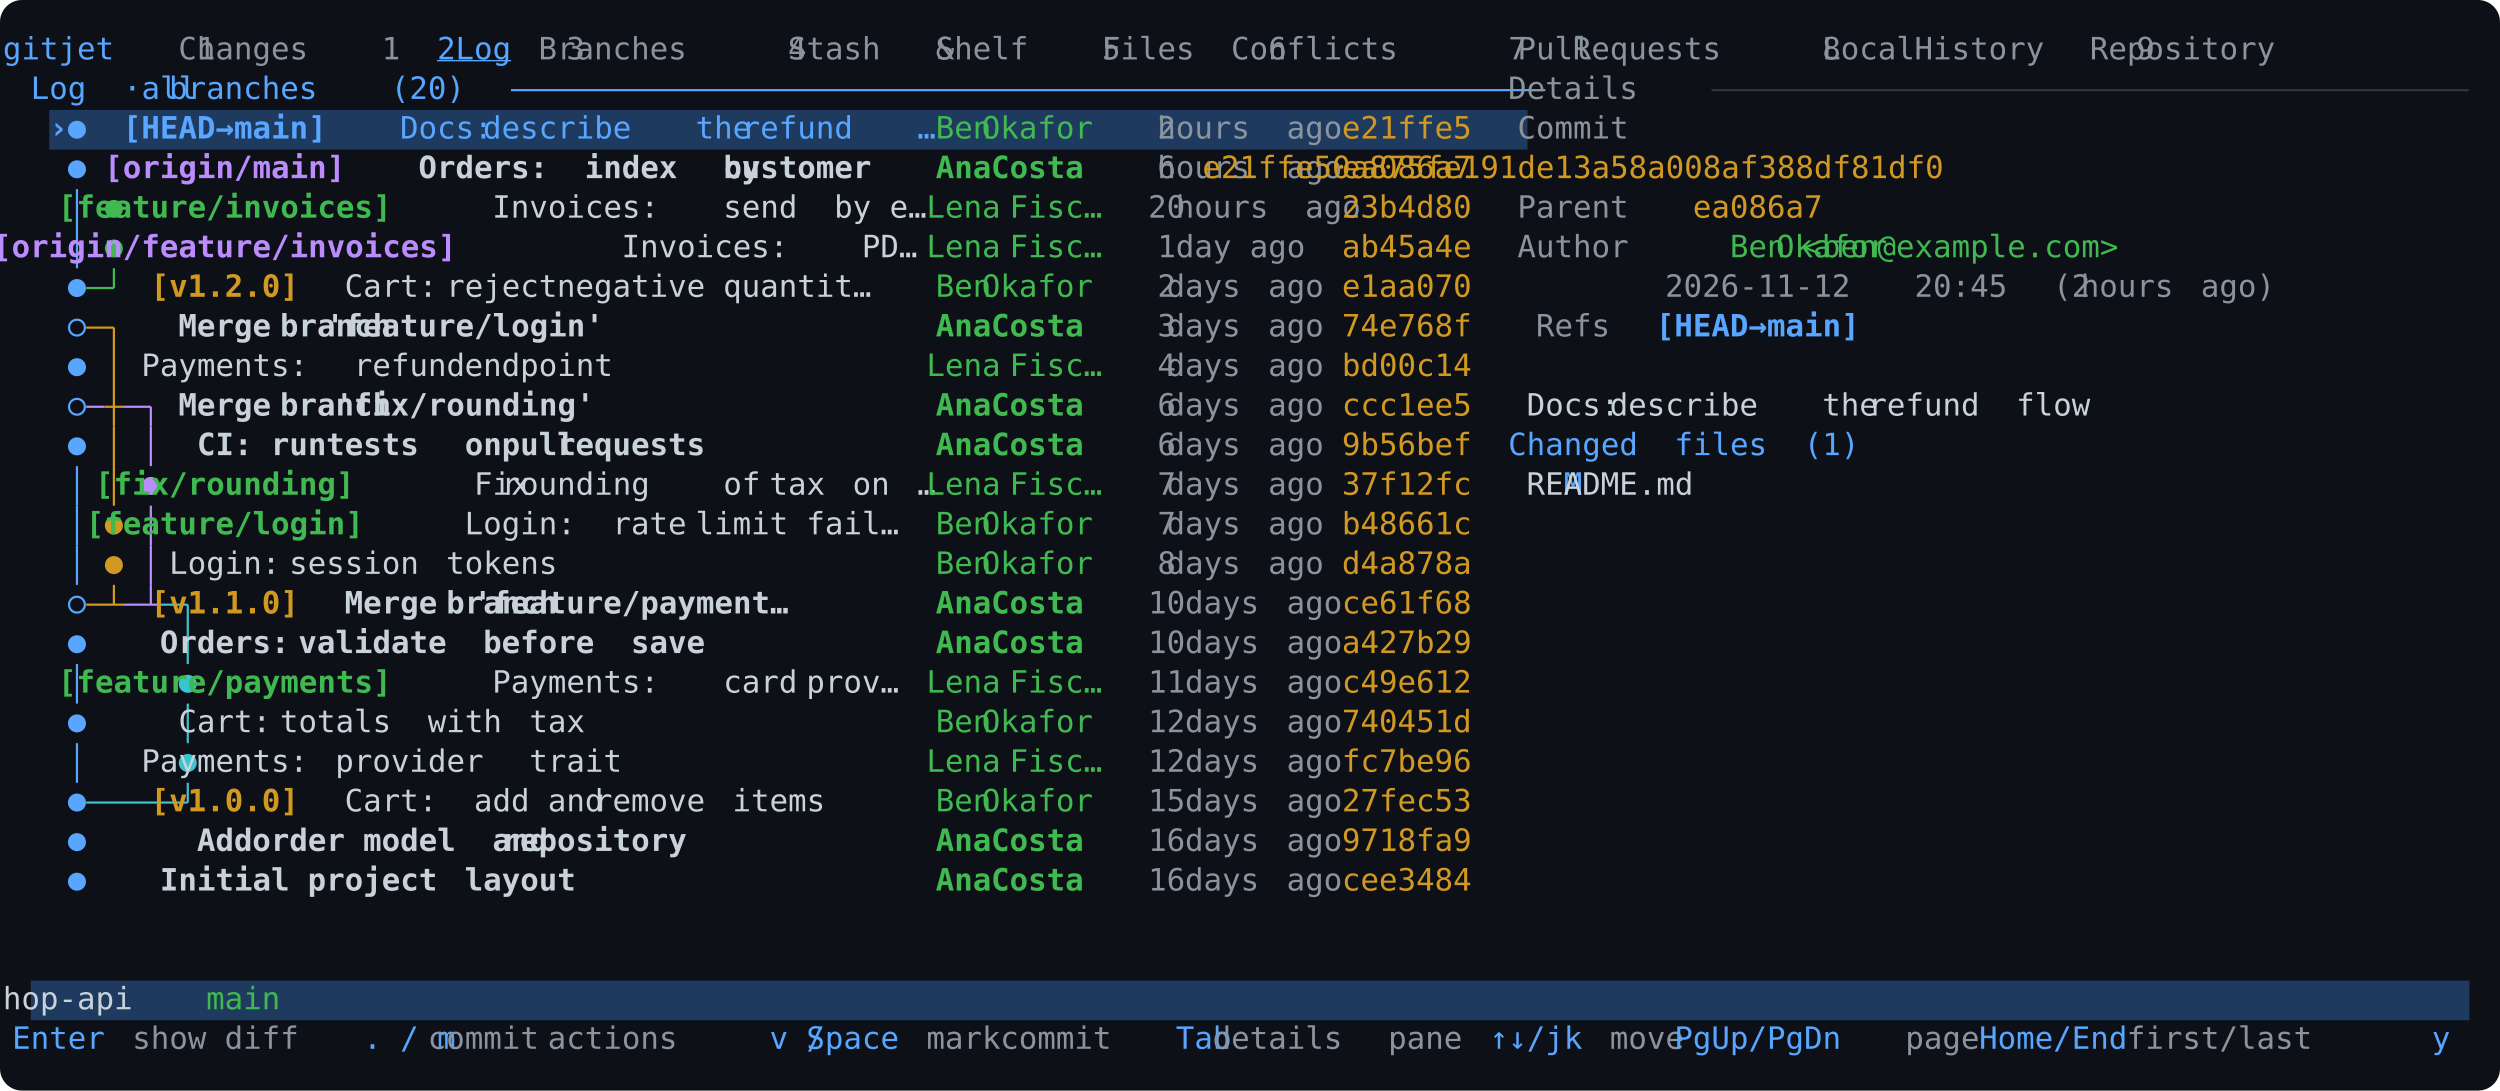
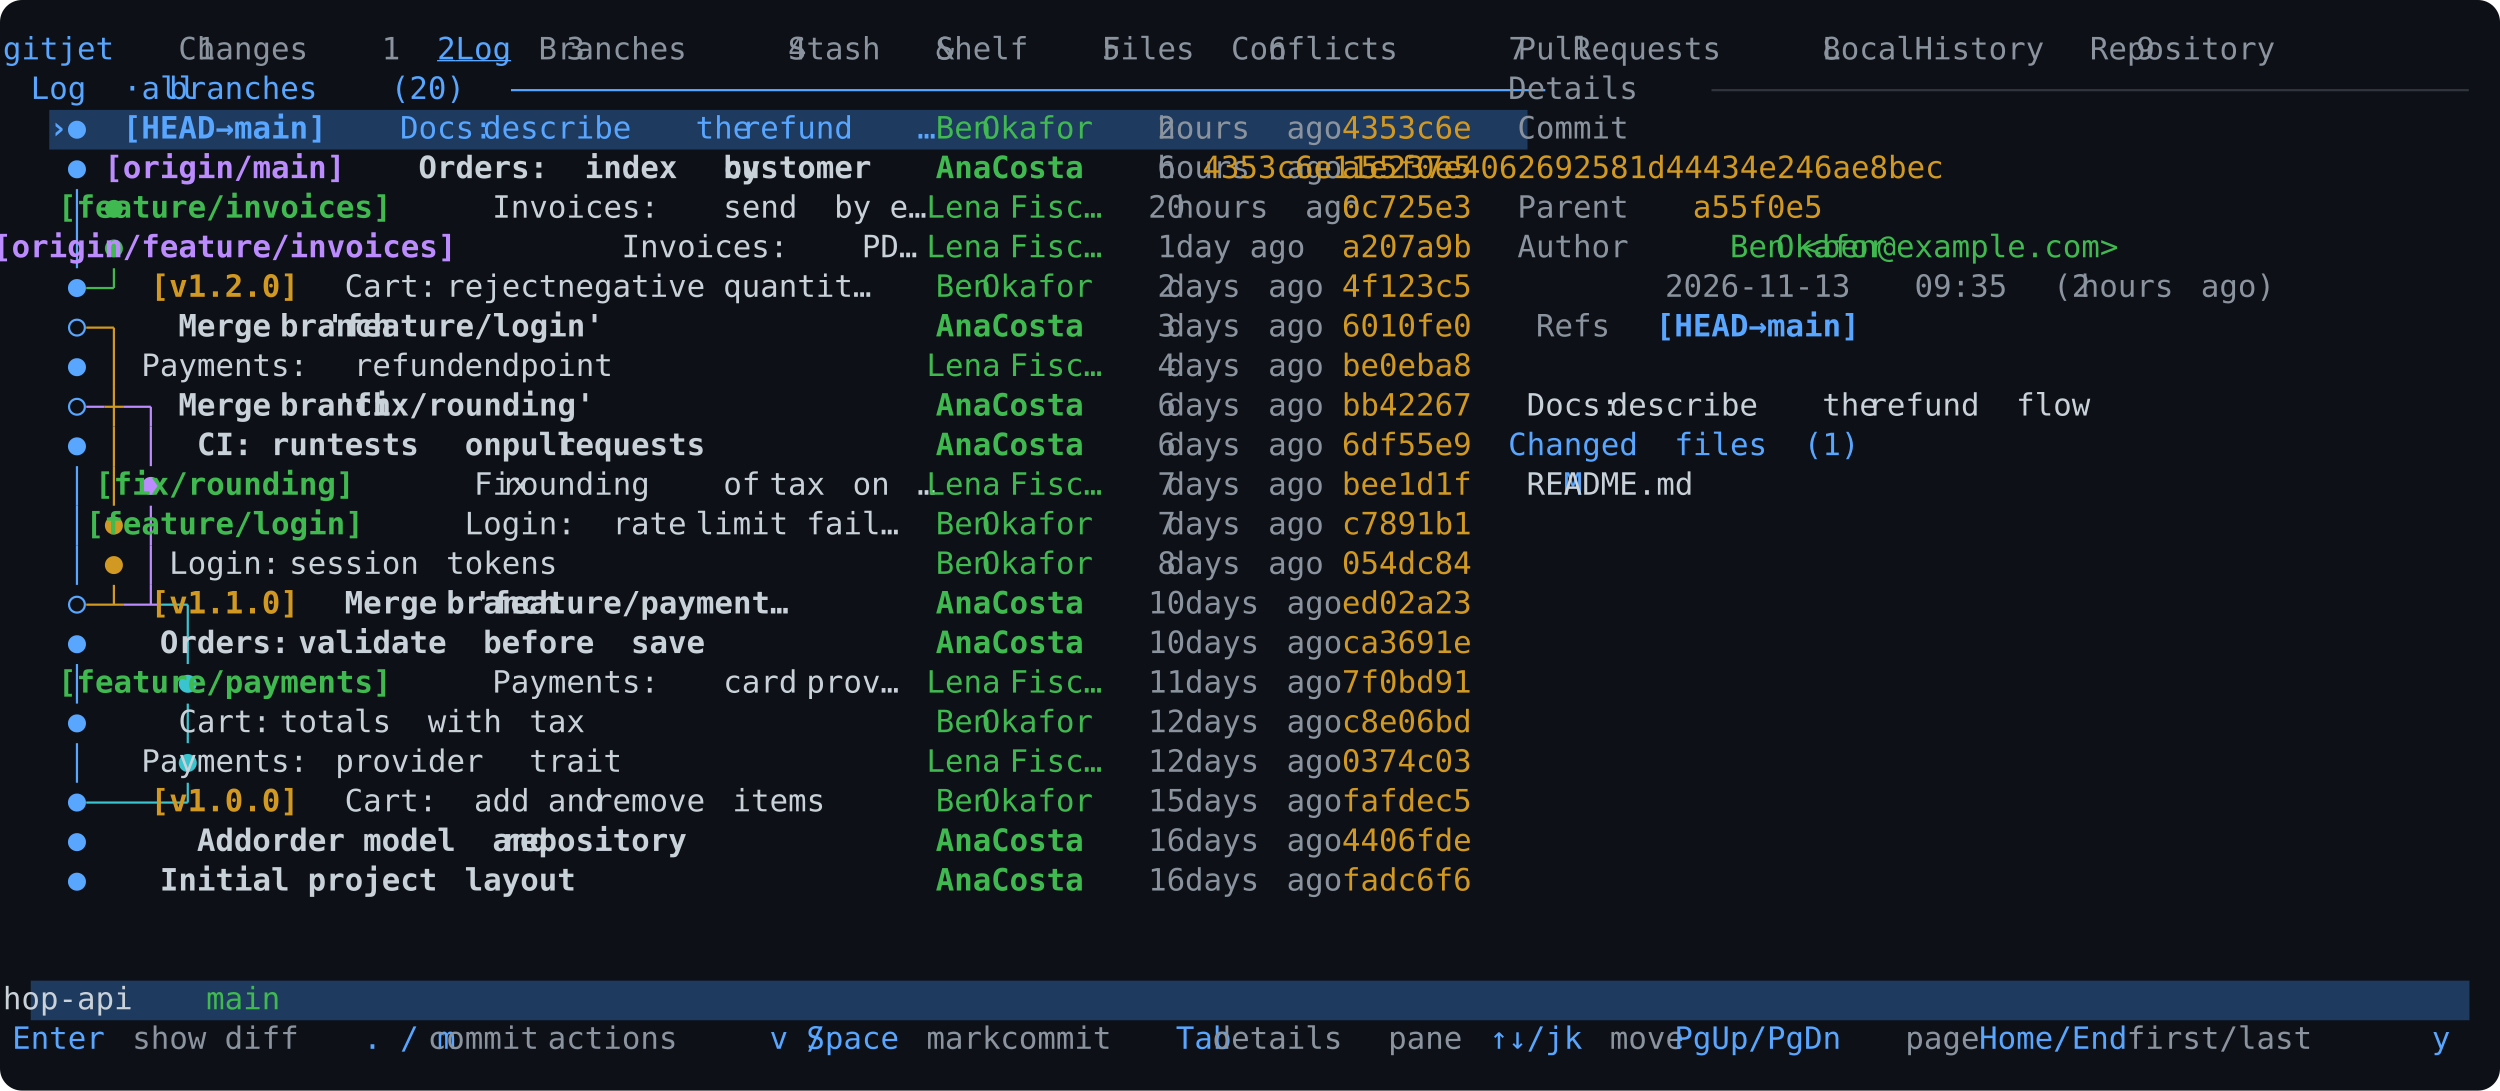
<svg xmlns="http://www.w3.org/2000/svg" viewBox="0 0 1137 496" width="1137" height="496" font-family="'JetBrains Mono','Cascadia Mono','DejaVu Sans Mono',Menlo,Consolas,'Liberation Mono',monospace" font-size="14">
  <rect width="100%" height="100%" rx="10" fill="#0d1117" />
  <rect x="22.4" y="50.0" width="672.3" height="18" fill="#1f3a5f" />
  <circle cx="35.0" cy="59.0" r="3.6" fill="#58a6ff" stroke="#58a6ff" />
  <circle cx="35.0" cy="77.0" r="3.6" fill="#58a6ff" stroke="#58a6ff" />
  <circle cx="51.8" cy="95.0" r="3.6" fill="#3fb950" stroke="#3fb950" />
  <circle cx="51.8" cy="113.0" r="3.6" fill="#3fb950" stroke="#3fb950" />
  <circle cx="35.0" cy="131.0" r="3.6" fill="#58a6ff" stroke="#58a6ff" />
  <circle cx="35.0" cy="149.0" r="3.6" fill="none" stroke="#58a6ff" />
  <circle cx="35.0" cy="167.0" r="3.6" fill="#58a6ff" stroke="#58a6ff" />
  <circle cx="35.0" cy="185.0" r="3.6" fill="none" stroke="#58a6ff" />
  <circle cx="35.0" cy="203.0" r="3.6" fill="#58a6ff" stroke="#58a6ff" />
  <circle cx="68.6" cy="221.0" r="3.6" fill="#bc8cff" stroke="#bc8cff" />
  <circle cx="51.8" cy="239.0" r="3.6" fill="#d29922" stroke="#d29922" />
  <circle cx="51.8" cy="257.0" r="3.6" fill="#d29922" stroke="#d29922" />
  <circle cx="35.0" cy="275.0" r="3.6" fill="none" stroke="#58a6ff" />
  <circle cx="35.0" cy="293.0" r="3.6" fill="#58a6ff" stroke="#58a6ff" />
  <circle cx="85.4" cy="311.0" r="3.6" fill="#39c5cf" stroke="#39c5cf" />
  <circle cx="35.0" cy="329.0" r="3.6" fill="#58a6ff" stroke="#58a6ff" />
  <circle cx="85.4" cy="347.0" r="3.6" fill="#39c5cf" stroke="#39c5cf" />
  <circle cx="35.0" cy="365.0" r="3.6" fill="#58a6ff" stroke="#58a6ff" />
  <circle cx="35.0" cy="383.0" r="3.6" fill="#58a6ff" stroke="#58a6ff" />
  <circle cx="35.0" cy="401.0" r="3.6" fill="#58a6ff" stroke="#58a6ff" />
  <rect x="14.0" y="446.0" width="1109.1" height="18" fill="#1f3a5f" />
  <path d="M232.4 41.0H240.8M240.8 41.0H249.2M249.2 41.0H257.6M257.6 41.0H266.0M266.0 41.0H274.4M274.4 41.0H282.8M282.8 41.0H291.2M291.2 41.0H299.6M299.6 41.0H308.0M308.0 41.0H316.4M316.4 41.0H324.8M324.8 41.0H333.2M333.2 41.0H341.6M341.6 41.0H350.0M350.0 41.0H358.4M358.4 41.0H366.8M366.8 41.0H375.2M375.2 41.0H383.6M383.6 41.0H392.0M392.0 41.0H400.4M400.4 41.0H408.8M408.8 41.0H417.2M417.2 41.0H425.6M425.6 41.0H434.0M434.0 41.0H442.4M442.4 41.0H450.8M450.8 41.0H459.2M459.2 41.0H467.6M467.6 41.0H476.0M476.0 41.0H484.4M484.4 41.0H492.8M492.8 41.0H501.2M501.2 41.0H509.6M509.6 41.0H518.0M518.0 41.0H526.4M526.4 41.0H534.8M534.8 41.0H543.2M543.2 41.0H551.6M551.6 41.0H560.0M560.0 41.0H568.4M568.4 41.0H576.8M576.8 41.0H585.2M585.2 41.0H593.6M593.6 41.0H602.0M602.0 41.0H610.4M610.4 41.0H618.8M618.8 41.0H627.2M627.2 41.0H635.6M635.6 41.0H644.0M644.0 41.0H652.4M652.4 41.0H660.8M660.8 41.0H669.2M669.2 41.0H677.6M677.6 41.0H686.0M686.0 41.0H694.4M694.4 41.0H702.8" stroke="#58a6ff" fill="none" />
  <path d="M778.4 41.0H786.8M786.8 41.0H795.2M795.2 41.0H803.6M803.6 41.0H812.0M812.0 41.0H820.4M820.4 41.0H828.8M828.8 41.0H837.2M837.2 41.0H845.6M845.6 41.0H854.0M854.0 41.0H862.4M862.4 41.0H870.8M870.8 41.0H879.2M879.2 41.0H887.6M887.6 41.0H896.0M896.0 41.0H904.4M904.4 41.0H912.8M912.8 41.0H921.2M921.2 41.0H929.6M929.6 41.0H938.0M938.0 41.0H946.4M946.4 41.0H954.8M954.8 41.0H963.2M963.2 41.0H971.6M971.6 41.0H980.0M980.0 41.0H988.4M988.4 41.0H996.8M996.8 41.0H1005.2M1005.2 41.0H1013.6M1013.6 41.0H1022.0M1022.0 41.0H1030.4M1030.4 41.0H1038.8M1038.8 41.0H1047.2M1047.2 41.0H1055.6M1055.6 41.0H1064.0M1064.0 41.0H1072.4M1072.4 41.0H1080.8M1080.8 41.0H1089.2M1089.2 41.0H1097.6M1097.6 41.0H1106.0M1106.0 41.0H1114.4M1114.4 41.0H1122.8" stroke="#30363d" fill="none" />
  <path d="M35.0 86.0V104.0M35.0 104.0V122.0" stroke="#58a6ff" fill="none" />
  <path d="M39.2 131.0H47.6M47.6 131.0H51.8M51.8 122.0V131.0" stroke="#3fb950" fill="none" />
  <path d="M39.2 149.0H47.6M47.6 149.0H51.8M51.8 149.0V158.0M51.8 158.0V176.0" stroke="#d29922" fill="none" />
  <path d="M39.2 185.0H47.6" stroke="#bc8cff" fill="none" />
  <path d="M47.6 185.0H56.0M51.8 176.0V194.0" stroke="#d29922" fill="none" />
  <path d="M56.0 185.0H64.4M64.4 185.0H68.6M68.6 185.0V194.0" stroke="#bc8cff" fill="none" />
  <path d="M51.8 194.0V212.0" stroke="#d29922" fill="none" />
  <path d="M68.6 194.0V212.0" stroke="#bc8cff" fill="none" />
  <path d="M35.0 212.0V230.0" stroke="#58a6ff" fill="none" />
  <path d="M51.8 212.0V230.0" stroke="#d29922" fill="none" />
  <path d="M35.0 230.0V248.0" stroke="#58a6ff" fill="none" />
  <path d="M68.6 230.0V248.0" stroke="#bc8cff" fill="none" />
  <path d="M35.0 248.0V266.0" stroke="#58a6ff" fill="none" />
  <path d="M68.6 248.0V266.0" stroke="#bc8cff" fill="none" />
  <path d="M39.2 275.0H47.6M47.6 275.0H56.0M51.8 266.0V275.0" stroke="#d29922" fill="none" />
  <path d="M56.0 275.0H64.4M64.4 275.0H72.8M68.6 266.0V275.0" stroke="#bc8cff" fill="none" />
  <path d="M72.8 275.0H81.2M81.2 275.0H85.4M85.4 275.0V284.0M85.4 284.0V302.0" stroke="#39c5cf" fill="none" />
  <path d="M35.0 302.0V320.0" stroke="#58a6ff" fill="none" />
  <path d="M85.4 320.0V338.0" stroke="#39c5cf" fill="none" />
  <path d="M35.0 338.0V356.0" stroke="#58a6ff" fill="none" />
  <path d="M39.2 365.0H47.6M47.6 365.0H56.0M56.0 365.0H64.4M64.4 365.0H72.8M72.8 365.0H81.2M81.2 365.0H85.4M85.4 356.0V365.0" stroke="#39c5cf" fill="none" />
  <g text-anchor="middle">
    <text x="26.6 35.0 43.4 51.8 60.2 68.6" y="27.0" fill="#58a6ff">gitjet</text>
    <text x="93.8" y="27.0" fill="#8b949e">1</text>
    <text x="110.6 119.0 127.4 135.8 144.2 152.6 161.0" y="27.0" fill="#8b949e">Changes</text>
    <text x="177.8" y="27.0" fill="#8b949e">1</text>
    <text x="203.0" y="27.0" fill="#58a6ff" text-decoration="underline">2</text>
    <text x="219.8 228.2 236.6" y="27.0" fill="#58a6ff" text-decoration="underline">Log</text>
    <text x="261.8" y="27.0" fill="#8b949e">3</text>
    <text x="278.6 287.0 295.4 303.8 312.2 320.6 329.0 337.4" y="27.0" fill="#8b949e">Branches</text>
    <text x="362.6" y="27.0" fill="#8b949e">4</text>
    <text x="379.4 387.8 396.2 404.6 413.0" y="27.0" fill="#8b949e">Stash</text>
    <text x="429.8" y="27.0" fill="#8b949e">&amp;</text>
    <text x="446.6 455.0 463.4 471.8 480.2" y="27.0" fill="#8b949e">Shelf</text>
    <text x="505.4" y="27.0" fill="#8b949e">5</text>
    <text x="522.2 530.6 539.0 547.4 555.8" y="27.0" fill="#8b949e">Files</text>
    <text x="581.0" y="27.0" fill="#8b949e">6</text>
    <text x="597.8 606.2 614.6 623.0 631.4 639.8 648.2 656.6 665.0" y="27.0" fill="#8b949e">Conflicts</text>
    <text x="690.2" y="27.0" fill="#8b949e">7</text>
    <text x="707.0 715.4 723.8 732.2" y="27.0" fill="#8b949e">Pull</text>
    <text x="749.0 757.4 765.8 774.2 782.6 791.0 799.4 807.8" y="27.0" fill="#8b949e">Requests</text>
    <text x="833.0" y="27.0" fill="#8b949e">8</text>
    <text x="849.8 858.2 866.6 875.0 883.4" y="27.0" fill="#8b949e">Local</text>
    <text x="900.2 908.6 917.0 925.4 933.8 942.2 950.6" y="27.0" fill="#8b949e">History</text>
    <text x="975.8" y="27.0" fill="#8b949e">9</text>
    <text x="992.6 1001.0 1009.4 1017.8 1026.2 1034.6 1043.0 1051.4 1059.8 1068.2" y="27.0" fill="#8b949e">Repository</text>
    <text x="26.6 35.0 43.4" y="45.0" fill="#58a6ff">Log</text>
    <text x="60.2" y="45.0" fill="#58a6ff">·</text>
    <text x="77.0 85.4 93.8" y="45.0" fill="#58a6ff">all</text>
    <text x="110.6 119.0 127.4 135.8 144.2 152.6 161.0 169.4" y="45.0" fill="#58a6ff">branches</text>
    <text x="194.6 203.0 211.4 219.8" y="45.0" fill="#58a6ff">(20)</text>
    <text x="715.4 723.8 732.2 740.6 749.0 757.4 765.8" y="45.0" fill="#8b949e">Details</text>
    <text x="26.6" y="63.0" fill="#58a6ff" font-weight="bold">›</text>
    <text x="102.2 110.6 119.0 127.4 135.8 144.2 152.6 161.0 169.4 177.8 186.2" y="63.0" fill="#58a6ff" font-weight="bold">[HEAD→main]</text>
    <text x="203.0 211.4 219.8 228.2 236.6" y="63.0" fill="#58a6ff">Docs:</text>
    <text x="253.4 261.8 270.2 278.6 287.0 295.4 303.8 312.2" y="63.0" fill="#58a6ff">describe</text>
    <text x="329.0 337.4 345.8" y="63.0" fill="#58a6ff">the</text>
    <text x="362.6 371.0 379.4 387.8 396.2 404.6" y="63.0" fill="#58a6ff">refund</text>
    <text x="421.4" y="63.0" fill="#58a6ff">…</text>
    <text x="438.2 446.6 455.0" y="63.0" fill="#3fb950">Ben</text>
    <text x="471.8 480.2 488.6 497.0 505.4 513.8" y="63.0" fill="#3fb950">Okafor</text>
    <text x="530.6" y="63.0" fill="#8b949e">2</text>
    <text x="547.4 555.8 564.2 572.6 581.0" y="63.0" fill="#8b949e">hours</text>
    <text x="597.8 606.2 614.6" y="63.0" fill="#8b949e">ago</text>
-     <text x="639.8 648.2 656.6 665.0 673.4 681.8 690.2" y="63.0" fill="#d29922">e21ffe5</text>
+     <text x="639.8 648.2 656.6 665.0 673.4 681.8 690.2" y="63.0" fill="#d29922">4353c6e</text>
    <text x="715.4 723.8 732.2 740.6 749.0 757.4" y="63.0" fill="#8b949e">Commit</text>
    <text x="102.2 110.6 119.0 127.4 135.8 144.2 152.6 161.0 169.4 177.8 186.2 194.6 203.0" y="81.0" fill="#bc8cff" font-weight="bold">[origin/main]</text>
    <text x="219.8 228.2 236.6 245.0 253.4 261.8 270.2" y="81.0" fill="#c9d1d9" font-weight="bold">Orders:</text>
    <text x="287.0 295.4 303.8 312.2 320.6" y="81.0" fill="#c9d1d9" font-weight="bold">index</text>
    <text x="337.4 345.8" y="81.0" fill="#c9d1d9" font-weight="bold">by</text>
    <text x="362.6 371.0 379.4 387.8 396.2 404.6 413.0 421.4" y="81.0" fill="#c9d1d9" font-weight="bold">customer</text>
    <text x="438.2 446.6 455.0" y="81.0" fill="#3fb950" font-weight="bold">Ana</text>
    <text x="471.8 480.2 488.6 497.0 505.4" y="81.0" fill="#3fb950" font-weight="bold">Costa</text>
    <text x="530.6" y="81.0" fill="#8b949e">6</text>
    <text x="547.4 555.8 564.2 572.6 581.0" y="81.0" fill="#8b949e">hours</text>
    <text x="597.8 606.2 614.6" y="81.0" fill="#8b949e">ago</text>
-     <text x="639.8 648.2 656.6 665.0 673.4 681.8 690.2" y="81.0" fill="#d29922">ea086a7</text>
-     <text x="715.4 723.8 732.2 740.6 749.0 757.4 765.8 774.2 782.6 791.0 799.4 807.8 816.2 824.6 833.0 841.4 849.8 858.2 866.6 875.0 883.4 891.8 900.2 908.6 917.0 925.4 933.8 942.2 950.6 959.0 967.4 975.8 984.2 992.6 1001.0 1009.4 1017.8 1026.2 1034.6 1043.0" y="81.0" fill="#d29922">e21ffe50a875fe191de13a58a008af388df81df0</text>
+     <text x="639.8 648.2 656.6 665.0 673.4 681.8 690.2" y="81.0" fill="#d29922">a55f0e5</text>
+     <text x="715.4 723.8 732.2 740.6 749.0 757.4 765.8 774.2 782.6 791.0 799.4 807.8 816.2 824.6 833.0 841.4 849.8 858.2 866.6 875.0 883.4 891.8 900.2 908.6 917.0 925.4 933.8 942.2 950.6 959.0 967.4 975.8 984.2 992.6 1001.0 1009.4 1017.8 1026.2 1034.6 1043.0" y="81.0" fill="#d29922">4353c6e11e237e4062692581d44434e246ae8bec</text>
    <text x="102.2 110.6 119.0 127.4 135.8 144.2 152.6 161.0 169.4 177.8 186.2 194.6 203.0 211.4 219.8 228.2 236.6 245.0" y="99.0" fill="#3fb950" font-weight="bold">[feature/invoices]</text>
    <text x="261.8 270.2 278.6 287.0 295.4 303.8 312.2 320.6 329.0" y="99.0" fill="#c9d1d9">Invoices:</text>
    <text x="345.8 354.2 362.6 371.0" y="99.0" fill="#c9d1d9">send</text>
    <text x="387.8 396.2" y="99.0" fill="#c9d1d9">by</text>
    <text x="413.0 421.4" y="99.0" fill="#c9d1d9">e…</text>
    <text x="438.2 446.6 455.0 463.4" y="99.0" fill="#3fb950">Lena</text>
    <text x="480.2 488.6 497.0 505.4 513.8" y="99.0" fill="#3fb950">Fisc…</text>
    <text x="530.6 539.0" y="99.0" fill="#8b949e">20</text>
    <text x="555.8 564.2 572.6 581.0 589.4" y="99.0" fill="#8b949e">hours</text>
    <text x="606.2 614.6 623.0" y="99.0" fill="#8b949e">ago</text>
-     <text x="639.8 648.2 656.6 665.0 673.4 681.8 690.2" y="99.0" fill="#d29922">23b4d80</text>
+     <text x="639.8 648.2 656.6 665.0 673.4 681.8 690.2" y="99.0" fill="#d29922">0c725e3</text>
    <text x="715.4 723.8 732.2 740.6 749.0 757.4" y="99.0" fill="#8b949e">Parent</text>
-     <text x="799.4 807.8 816.2 824.6 833.0 841.4 849.8" y="99.0" fill="#d29922">ea086a7</text>
+     <text x="799.4 807.8 816.2 824.6 833.0 841.4 849.8" y="99.0" fill="#d29922">a55f0e5</text>
    <text x="102.2 110.6 119.0 127.4 135.8 144.2 152.6 161.0 169.4 177.8 186.2 194.6 203.0 211.4 219.8 228.2 236.6 245.0 253.4 261.8 270.2 278.6 287.0 295.4 303.8" y="117.0" fill="#bc8cff" font-weight="bold">[origin/feature/invoices]</text>
    <text x="320.6 329.0 337.4 345.8 354.2 362.6 371.0 379.4 387.8" y="117.0" fill="#c9d1d9">Invoices:</text>
    <text x="404.6 413.0 421.4" y="117.0" fill="#c9d1d9">PD…</text>
    <text x="438.2 446.6 455.0 463.4" y="117.0" fill="#3fb950">Lena</text>
    <text x="480.2 488.6 497.0 505.4 513.8" y="117.0" fill="#3fb950">Fisc…</text>
    <text x="530.6" y="117.0" fill="#8b949e">1</text>
    <text x="547.4 555.8 564.2" y="117.0" fill="#8b949e">day</text>
    <text x="581.0 589.4 597.8" y="117.0" fill="#8b949e">ago</text>
-     <text x="639.8 648.2 656.6 665.0 673.4 681.8 690.2" y="117.0" fill="#d29922">ab45a4e</text>
+     <text x="639.8 648.2 656.6 665.0 673.4 681.8 690.2" y="117.0" fill="#d29922">a207a9b</text>
    <text x="715.4 723.8 732.2 740.6 749.0 757.4" y="117.0" fill="#8b949e">Author</text>
    <text x="799.4 807.8 816.2" y="117.0" fill="#3fb950">Ben</text>
    <text x="833.0 841.4 849.8 858.2 866.6 875.0" y="117.0" fill="#3fb950">Okafor</text>
    <text x="891.8 900.2 908.6 917.0 925.4 933.8 942.2 950.6 959.0 967.4 975.8 984.2 992.6 1001.0 1009.4 1017.8 1026.2" y="117.0" fill="#3fb950">&lt;ben@example.com&gt;</text>
    <text x="102.2 110.6 119.0 127.4 135.8 144.2 152.6 161.0" y="135.0" fill="#d29922" font-weight="bold">[v1.2.0]</text>
    <text x="177.8 186.2 194.6 203.0 211.4" y="135.0" fill="#c9d1d9">Cart:</text>
    <text x="228.2 236.6 245.0 253.4 261.8 270.2" y="135.0" fill="#c9d1d9">reject</text>
    <text x="287.0 295.4 303.8 312.2 320.6 329.0 337.4 345.8" y="135.0" fill="#c9d1d9">negative</text>
    <text x="362.6 371.0 379.4 387.8 396.2 404.6 413.0 421.4" y="135.0" fill="#c9d1d9">quantit…</text>
    <text x="438.2 446.6 455.0" y="135.0" fill="#3fb950">Ben</text>
    <text x="471.8 480.2 488.6 497.0 505.4 513.8" y="135.0" fill="#3fb950">Okafor</text>
    <text x="530.6" y="135.0" fill="#8b949e">2</text>
    <text x="547.4 555.8 564.2 572.6" y="135.0" fill="#8b949e">days</text>
    <text x="589.4 597.8 606.2" y="135.0" fill="#8b949e">ago</text>
-     <text x="639.8 648.2 656.6 665.0 673.4 681.8 690.2" y="135.0" fill="#d29922">e1aa070</text>
-     <text x="799.4 807.8 816.2 824.6 833.0 841.4 849.8 858.2 866.6 875.0" y="135.0" fill="#8b949e">2026-11-12</text>
-     <text x="891.8 900.2 908.6 917.0 925.4" y="135.0" fill="#8b949e">20:45</text>
+     <text x="639.8 648.2 656.6 665.0 673.4 681.8 690.2" y="135.0" fill="#d29922">4f123c5</text>
+     <text x="799.4 807.8 816.2 824.6 833.0 841.4 849.8 858.2 866.6 875.0" y="135.0" fill="#8b949e">2026-11-13</text>
+     <text x="891.8 900.2 908.6 917.0 925.4" y="135.0" fill="#8b949e">09:35</text>
    <text x="942.2 950.6" y="135.0" fill="#8b949e">(2</text>
    <text x="967.4 975.8 984.2 992.6 1001.0" y="135.0" fill="#8b949e">hours</text>
    <text x="1017.8 1026.2 1034.6 1043.0" y="135.0" fill="#8b949e">ago)</text>
    <text x="102.2 110.6 119.0 127.4 135.8" y="153.0" fill="#c9d1d9" font-weight="bold">Merge</text>
    <text x="152.6 161.0 169.4 177.8 186.2 194.6" y="153.0" fill="#c9d1d9" font-weight="bold">branch</text>
    <text x="211.4 219.8 228.2 236.6 245.0 253.4 261.8 270.2 278.6 287.0 295.4 303.8 312.2 320.6 329.0" y="153.0" fill="#c9d1d9" font-weight="bold">'feature/login'</text>
    <text x="438.2 446.6 455.0" y="153.0" fill="#3fb950" font-weight="bold">Ana</text>
    <text x="471.8 480.2 488.6 497.0 505.4" y="153.0" fill="#3fb950" font-weight="bold">Costa</text>
    <text x="530.6" y="153.0" fill="#8b949e">3</text>
    <text x="547.4 555.8 564.2 572.6" y="153.0" fill="#8b949e">days</text>
    <text x="589.4 597.8 606.2" y="153.0" fill="#8b949e">ago</text>
-     <text x="639.8 648.2 656.6 665.0 673.4 681.8 690.2" y="153.0" fill="#d29922">74e768f</text>
+     <text x="639.8 648.2 656.6 665.0 673.4 681.8 690.2" y="153.0" fill="#d29922">6010fe0</text>
    <text x="715.4 723.8 732.2 740.6" y="153.0" fill="#8b949e">Refs</text>
    <text x="799.4 807.8 816.2 824.6 833.0 841.4 849.8 858.2 866.6 875.0 883.4" y="153.0" fill="#58a6ff" font-weight="bold">[HEAD→main]</text>
    <text x="102.2 110.6 119.0 127.4 135.8 144.2 152.6 161.0 169.4" y="171.0" fill="#c9d1d9">Payments:</text>
    <text x="186.2 194.6 203.0 211.4 219.8 228.2" y="171.0" fill="#c9d1d9">refund</text>
    <text x="245.0 253.4 261.8 270.2 278.6 287.0 295.4 303.8" y="171.0" fill="#c9d1d9">endpoint</text>
    <text x="438.2 446.6 455.0 463.4" y="171.0" fill="#3fb950">Lena</text>
    <text x="480.2 488.6 497.0 505.4 513.8" y="171.0" fill="#3fb950">Fisc…</text>
    <text x="530.6" y="171.0" fill="#8b949e">4</text>
    <text x="547.4 555.8 564.2 572.6" y="171.0" fill="#8b949e">days</text>
    <text x="589.4 597.8 606.2" y="171.0" fill="#8b949e">ago</text>
-     <text x="639.8 648.2 656.6 665.0 673.4 681.8 690.2" y="171.0" fill="#d29922">bd00c14</text>
+     <text x="639.8 648.2 656.6 665.0 673.4 681.8 690.2" y="171.0" fill="#d29922">be0eba8</text>
    <text x="102.2 110.6 119.0 127.4 135.8" y="189.0" fill="#c9d1d9" font-weight="bold">Merge</text>
    <text x="152.6 161.0 169.4 177.8 186.2 194.6" y="189.0" fill="#c9d1d9" font-weight="bold">branch</text>
    <text x="211.4 219.8 228.2 236.6 245.0 253.4 261.8 270.2 278.6 287.0 295.4 303.8 312.2 320.6" y="189.0" fill="#c9d1d9" font-weight="bold">'fix/rounding'</text>
    <text x="438.2 446.6 455.0" y="189.0" fill="#3fb950" font-weight="bold">Ana</text>
    <text x="471.8 480.2 488.6 497.0 505.4" y="189.0" fill="#3fb950" font-weight="bold">Costa</text>
    <text x="530.6" y="189.0" fill="#8b949e">6</text>
    <text x="547.4 555.8 564.2 572.6" y="189.0" fill="#8b949e">days</text>
    <text x="589.4 597.8 606.2" y="189.0" fill="#8b949e">ago</text>
-     <text x="639.8 648.2 656.6 665.0 673.4 681.8 690.2" y="189.0" fill="#d29922">ccc1ee5</text>
+     <text x="639.8 648.2 656.6 665.0 673.4 681.8 690.2" y="189.0" fill="#d29922">bb42267</text>
    <text x="715.4 723.8 732.2 740.6 749.0" y="189.0" fill="#c9d1d9">Docs:</text>
    <text x="765.8 774.2 782.6 791.0 799.4 807.8 816.2 824.6" y="189.0" fill="#c9d1d9">describe</text>
    <text x="841.4 849.8 858.2" y="189.0" fill="#c9d1d9">the</text>
    <text x="875.0 883.4 891.8 900.2 908.6 917.0" y="189.0" fill="#c9d1d9">refund</text>
    <text x="933.8 942.2 950.6 959.0" y="189.0" fill="#c9d1d9">flow</text>
    <text x="102.2 110.6 119.0" y="207.0" fill="#c9d1d9" font-weight="bold">CI:</text>
    <text x="135.8 144.2 152.6" y="207.0" fill="#c9d1d9" font-weight="bold">run</text>
    <text x="169.4 177.8 186.2 194.6 203.0" y="207.0" fill="#c9d1d9" font-weight="bold">tests</text>
    <text x="219.8 228.2" y="207.0" fill="#c9d1d9" font-weight="bold">on</text>
    <text x="245.0 253.4 261.8 270.2" y="207.0" fill="#c9d1d9" font-weight="bold">pull</text>
    <text x="287.0 295.4 303.8 312.2 320.6 329.0 337.4 345.8" y="207.0" fill="#c9d1d9" font-weight="bold">requests</text>
    <text x="438.2 446.6 455.0" y="207.0" fill="#3fb950" font-weight="bold">Ana</text>
    <text x="471.8 480.2 488.6 497.0 505.4" y="207.0" fill="#3fb950" font-weight="bold">Costa</text>
    <text x="530.6" y="207.0" fill="#8b949e">6</text>
    <text x="547.4 555.8 564.2 572.6" y="207.0" fill="#8b949e">days</text>
    <text x="589.4 597.8 606.2" y="207.0" fill="#8b949e">ago</text>
-     <text x="639.8 648.2 656.6 665.0 673.4 681.8 690.2" y="207.0" fill="#d29922">9b56bef</text>
+     <text x="639.8 648.2 656.6 665.0 673.4 681.8 690.2" y="207.0" fill="#d29922">6df55e9</text>
    <text x="715.4 723.8 732.2 740.6 749.0 757.4 765.8" y="207.0" fill="#58a6ff">Changed</text>
    <text x="782.6 791.0 799.4 807.8 816.2" y="207.0" fill="#58a6ff">files</text>
    <text x="833.0 841.4 849.8" y="207.0" fill="#58a6ff">(1)</text>
    <text x="102.2 110.6 119.0 127.4 135.8 144.2 152.6 161.0 169.4 177.8 186.2 194.6 203.0 211.4" y="225.0" fill="#3fb950" font-weight="bold">[fix/rounding]</text>
    <text x="228.2 236.6 245.0" y="225.0" fill="#c9d1d9">Fix</text>
    <text x="261.8 270.2 278.6 287.0 295.4 303.8 312.2 320.6" y="225.0" fill="#c9d1d9">rounding</text>
    <text x="337.4 345.8" y="225.0" fill="#c9d1d9">of</text>
    <text x="362.6 371.0 379.4" y="225.0" fill="#c9d1d9">tax</text>
    <text x="396.2 404.6" y="225.0" fill="#c9d1d9">on</text>
    <text x="421.4" y="225.0" fill="#c9d1d9">…</text>
    <text x="438.2 446.6 455.0 463.4" y="225.0" fill="#3fb950">Lena</text>
    <text x="480.2 488.6 497.0 505.4 513.8" y="225.0" fill="#3fb950">Fisc…</text>
    <text x="530.6" y="225.0" fill="#8b949e">7</text>
    <text x="547.4 555.8 564.2 572.6" y="225.0" fill="#8b949e">days</text>
    <text x="589.4 597.8 606.2" y="225.0" fill="#8b949e">ago</text>
-     <text x="639.8 648.2 656.6 665.0 673.4 681.8 690.2" y="225.0" fill="#d29922">37f12fc</text>
+     <text x="639.8 648.2 656.6 665.0 673.4 681.8 690.2" y="225.0" fill="#d29922">bee1d1f</text>
    <text x="715.4" y="225.0" fill="#58a6ff">M</text>
    <text x="732.2 740.6 749.0 757.4 765.8 774.2 782.6 791.0 799.4" y="225.0" fill="#c9d1d9">README.md</text>
    <text x="102.2 110.6 119.0 127.4 135.8 144.2 152.6 161.0 169.4 177.8 186.2 194.6 203.0 211.4 219.8" y="243.0" fill="#3fb950" font-weight="bold">[feature/login]</text>
    <text x="236.6 245.0 253.4 261.8 270.2 278.6" y="243.0" fill="#c9d1d9">Login:</text>
    <text x="295.4 303.8 312.2 320.6" y="243.0" fill="#c9d1d9">rate</text>
    <text x="337.4 345.8 354.2 362.6 371.0" y="243.0" fill="#c9d1d9">limit</text>
    <text x="387.8 396.2 404.6 413.0 421.4" y="243.0" fill="#c9d1d9">fail…</text>
    <text x="438.2 446.6 455.0" y="243.0" fill="#3fb950">Ben</text>
    <text x="471.8 480.2 488.6 497.0 505.4 513.8" y="243.0" fill="#3fb950">Okafor</text>
    <text x="530.6" y="243.0" fill="#8b949e">7</text>
    <text x="547.4 555.8 564.2 572.6" y="243.0" fill="#8b949e">days</text>
    <text x="589.4 597.8 606.2" y="243.0" fill="#8b949e">ago</text>
-     <text x="639.8 648.2 656.6 665.0 673.4 681.8 690.2" y="243.0" fill="#d29922">b48661c</text>
+     <text x="639.8 648.2 656.6 665.0 673.4 681.8 690.2" y="243.0" fill="#d29922">c7891b1</text>
    <text x="102.2 110.6 119.0 127.4 135.8 144.2" y="261.0" fill="#c9d1d9">Login:</text>
    <text x="161.0 169.4 177.8 186.2 194.6 203.0 211.4" y="261.0" fill="#c9d1d9">session</text>
    <text x="228.2 236.6 245.0 253.4 261.8 270.2" y="261.0" fill="#c9d1d9">tokens</text>
    <text x="438.2 446.6 455.0" y="261.0" fill="#3fb950">Ben</text>
    <text x="471.8 480.2 488.6 497.0 505.4 513.8" y="261.0" fill="#3fb950">Okafor</text>
    <text x="530.6" y="261.0" fill="#8b949e">8</text>
    <text x="547.4 555.8 564.2 572.6" y="261.0" fill="#8b949e">days</text>
    <text x="589.4 597.8 606.2" y="261.0" fill="#8b949e">ago</text>
-     <text x="639.8 648.2 656.6 665.0 673.4 681.8 690.2" y="261.0" fill="#d29922">d4a878a</text>
+     <text x="639.8 648.2 656.6 665.0 673.4 681.8 690.2" y="261.0" fill="#d29922">054dc84</text>
    <text x="102.2 110.6 119.0 127.4 135.8 144.2 152.6 161.0" y="279.0" fill="#d29922" font-weight="bold">[v1.1.0]</text>
    <text x="177.8 186.2 194.6 203.0 211.4" y="279.0" fill="#c9d1d9" font-weight="bold">Merge</text>
    <text x="228.2 236.6 245.0 253.4 261.8 270.2" y="279.0" fill="#c9d1d9" font-weight="bold">branch</text>
    <text x="287.0 295.4 303.8 312.2 320.6 329.0 337.4 345.8 354.2 362.6 371.0 379.4 387.8 396.2 404.6 413.0 421.4" y="279.0" fill="#c9d1d9" font-weight="bold">'feature/payment…</text>
    <text x="438.2 446.6 455.0" y="279.0" fill="#3fb950" font-weight="bold">Ana</text>
    <text x="471.8 480.2 488.6 497.0 505.4" y="279.0" fill="#3fb950" font-weight="bold">Costa</text>
    <text x="530.6 539.0" y="279.0" fill="#8b949e">10</text>
    <text x="555.8 564.2 572.6 581.0" y="279.0" fill="#8b949e">days</text>
    <text x="597.8 606.2 614.6" y="279.0" fill="#8b949e">ago</text>
-     <text x="639.8 648.2 656.6 665.0 673.4 681.8 690.2" y="279.0" fill="#d29922">ce61f68</text>
+     <text x="639.8 648.2 656.6 665.0 673.4 681.8 690.2" y="279.0" fill="#d29922">ed02a23</text>
    <text x="102.2 110.6 119.0 127.4 135.8 144.2 152.6" y="297.0" fill="#c9d1d9" font-weight="bold">Orders:</text>
    <text x="169.4 177.8 186.2 194.6 203.0 211.4 219.8 228.2" y="297.0" fill="#c9d1d9" font-weight="bold">validate</text>
    <text x="245.0 253.4 261.8 270.2 278.6 287.0" y="297.0" fill="#c9d1d9" font-weight="bold">before</text>
    <text x="303.8 312.2 320.6 329.0" y="297.0" fill="#c9d1d9" font-weight="bold">save</text>
    <text x="438.2 446.6 455.0" y="297.0" fill="#3fb950" font-weight="bold">Ana</text>
    <text x="471.8 480.2 488.6 497.0 505.4" y="297.0" fill="#3fb950" font-weight="bold">Costa</text>
    <text x="530.6 539.0" y="297.0" fill="#8b949e">10</text>
    <text x="555.8 564.2 572.6 581.0" y="297.0" fill="#8b949e">days</text>
    <text x="597.8 606.2 614.6" y="297.0" fill="#8b949e">ago</text>
-     <text x="639.8 648.2 656.6 665.0 673.4 681.8 690.2" y="297.0" fill="#d29922">a427b29</text>
+     <text x="639.8 648.2 656.6 665.0 673.4 681.8 690.2" y="297.0" fill="#d29922">ca3691e</text>
    <text x="102.2 110.6 119.0 127.4 135.8 144.2 152.6 161.0 169.4 177.8 186.2 194.6 203.0 211.4 219.8 228.2 236.6 245.0" y="315.0" fill="#3fb950" font-weight="bold">[feature/payments]</text>
    <text x="261.8 270.2 278.6 287.0 295.4 303.8 312.2 320.6 329.0" y="315.0" fill="#c9d1d9">Payments:</text>
    <text x="345.8 354.2 362.6 371.0" y="315.0" fill="#c9d1d9">card</text>
    <text x="387.8 396.2 404.6 413.0 421.4" y="315.0" fill="#c9d1d9">prov…</text>
    <text x="438.2 446.6 455.0 463.4" y="315.0" fill="#3fb950">Lena</text>
    <text x="480.2 488.6 497.0 505.4 513.8" y="315.0" fill="#3fb950">Fisc…</text>
    <text x="530.6 539.0" y="315.0" fill="#8b949e">11</text>
    <text x="555.8 564.2 572.6 581.0" y="315.0" fill="#8b949e">days</text>
    <text x="597.8 606.2 614.6" y="315.0" fill="#8b949e">ago</text>
-     <text x="639.8 648.2 656.6 665.0 673.4 681.8 690.2" y="315.0" fill="#d29922">c49e612</text>
+     <text x="639.8 648.2 656.6 665.0 673.4 681.8 690.2" y="315.0" fill="#d29922">7f0bd91</text>
    <text x="102.2 110.6 119.0 127.4 135.8" y="333.0" fill="#c9d1d9">Cart:</text>
    <text x="152.6 161.0 169.4 177.8 186.2 194.6" y="333.0" fill="#c9d1d9">totals</text>
    <text x="211.4 219.8 228.2 236.6" y="333.0" fill="#c9d1d9">with</text>
    <text x="253.4 261.8 270.2" y="333.0" fill="#c9d1d9">tax</text>
    <text x="438.2 446.6 455.0" y="333.0" fill="#3fb950">Ben</text>
    <text x="471.8 480.2 488.6 497.0 505.4 513.8" y="333.0" fill="#3fb950">Okafor</text>
    <text x="530.6 539.0" y="333.0" fill="#8b949e">12</text>
    <text x="555.8 564.2 572.6 581.0" y="333.0" fill="#8b949e">days</text>
    <text x="597.8 606.2 614.6" y="333.0" fill="#8b949e">ago</text>
-     <text x="639.8 648.2 656.6 665.0 673.4 681.8 690.2" y="333.0" fill="#d29922">740451d</text>
+     <text x="639.8 648.2 656.6 665.0 673.4 681.8 690.2" y="333.0" fill="#d29922">c8e06bd</text>
    <text x="102.2 110.6 119.0 127.4 135.8 144.2 152.6 161.0 169.4" y="351.0" fill="#c9d1d9">Payments:</text>
    <text x="186.2 194.6 203.0 211.4 219.8 228.2 236.6 245.0" y="351.0" fill="#c9d1d9">provider</text>
    <text x="261.8 270.2 278.6 287.0 295.4" y="351.0" fill="#c9d1d9">trait</text>
    <text x="438.2 446.6 455.0 463.4" y="351.0" fill="#3fb950">Lena</text>
    <text x="480.2 488.6 497.0 505.4 513.8" y="351.0" fill="#3fb950">Fisc…</text>
    <text x="530.6 539.0" y="351.0" fill="#8b949e">12</text>
    <text x="555.8 564.2 572.6 581.0" y="351.0" fill="#8b949e">days</text>
    <text x="597.8 606.2 614.6" y="351.0" fill="#8b949e">ago</text>
-     <text x="639.8 648.2 656.6 665.0 673.4 681.8 690.2" y="351.0" fill="#d29922">fc7be96</text>
+     <text x="639.8 648.2 656.6 665.0 673.4 681.8 690.2" y="351.0" fill="#d29922">0374c03</text>
    <text x="102.2 110.6 119.0 127.4 135.8 144.2 152.6 161.0" y="369.0" fill="#d29922" font-weight="bold">[v1.0.0]</text>
    <text x="177.8 186.2 194.6 203.0 211.4" y="369.0" fill="#c9d1d9">Cart:</text>
    <text x="228.2 236.6 245.0" y="369.0" fill="#c9d1d9">add</text>
    <text x="261.8 270.2 278.6" y="369.0" fill="#c9d1d9">and</text>
    <text x="295.4 303.8 312.2 320.6 329.0 337.4" y="369.0" fill="#c9d1d9">remove</text>
    <text x="354.2 362.6 371.0 379.4 387.8" y="369.0" fill="#c9d1d9">items</text>
    <text x="438.2 446.6 455.0" y="369.0" fill="#3fb950">Ben</text>
    <text x="471.8 480.2 488.6 497.0 505.4 513.8" y="369.0" fill="#3fb950">Okafor</text>
    <text x="530.6 539.0" y="369.0" fill="#8b949e">15</text>
    <text x="555.8 564.2 572.6 581.0" y="369.0" fill="#8b949e">days</text>
    <text x="597.8 606.2 614.6" y="369.0" fill="#8b949e">ago</text>
-     <text x="639.8 648.2 656.6 665.0 673.4 681.8 690.2" y="369.0" fill="#d29922">27fec53</text>
+     <text x="639.8 648.2 656.6 665.0 673.4 681.8 690.2" y="369.0" fill="#d29922">fafdec5</text>
    <text x="102.2 110.6 119.0" y="387.0" fill="#c9d1d9" font-weight="bold">Add</text>
    <text x="135.8 144.2 152.6 161.0 169.4" y="387.0" fill="#c9d1d9" font-weight="bold">order</text>
    <text x="186.2 194.6 203.0 211.4 219.8" y="387.0" fill="#c9d1d9" font-weight="bold">model</text>
    <text x="236.6 245.0 253.4" y="387.0" fill="#c9d1d9" font-weight="bold">and</text>
    <text x="270.2 278.6 287.0 295.4 303.8 312.2 320.6 329.0 337.4 345.8" y="387.0" fill="#c9d1d9" font-weight="bold">repository</text>
    <text x="438.2 446.6 455.0" y="387.0" fill="#3fb950" font-weight="bold">Ana</text>
    <text x="471.8 480.2 488.6 497.0 505.4" y="387.0" fill="#3fb950" font-weight="bold">Costa</text>
    <text x="530.6 539.0" y="387.0" fill="#8b949e">16</text>
    <text x="555.8 564.2 572.6 581.0" y="387.0" fill="#8b949e">days</text>
    <text x="597.8 606.2 614.6" y="387.0" fill="#8b949e">ago</text>
-     <text x="639.8 648.2 656.6 665.0 673.4 681.8 690.2" y="387.0" fill="#d29922">9718fa9</text>
+     <text x="639.8 648.2 656.6 665.0 673.4 681.8 690.2" y="387.0" fill="#d29922">4406fde</text>
    <text x="102.2 110.6 119.0 127.4 135.8 144.2 152.6" y="405.0" fill="#c9d1d9" font-weight="bold">Initial</text>
    <text x="169.4 177.8 186.2 194.6 203.0 211.4 219.8" y="405.0" fill="#c9d1d9" font-weight="bold">project</text>
    <text x="236.6 245.0 253.4 261.8 270.2 278.6" y="405.0" fill="#c9d1d9" font-weight="bold">layout</text>
    <text x="438.2 446.6 455.0" y="405.0" fill="#3fb950" font-weight="bold">Ana</text>
    <text x="471.8 480.2 488.6 497.0 505.4" y="405.0" fill="#3fb950" font-weight="bold">Costa</text>
    <text x="530.6 539.0" y="405.0" fill="#8b949e">16</text>
    <text x="555.8 564.2 572.6 581.0" y="405.0" fill="#8b949e">days</text>
    <text x="597.8 606.2 614.6" y="405.0" fill="#8b949e">ago</text>
-     <text x="639.8 648.2 656.6 665.0 673.4 681.8 690.2" y="405.0" fill="#d29922">cee3484</text>
+     <text x="639.8 648.2 656.6 665.0 673.4 681.8 690.2" y="405.0" fill="#d29922">fadc6f6</text>
    <text x="26.6 35.0 43.4 51.8 60.2 68.6 77.0 85.4" y="459.0" fill="#c9d1d9">shop-api</text>
    <text x="110.6 119.0 127.4 135.8" y="459.0" fill="#3fb950">main</text>
    <text x="26.6 35.0 43.4 51.8 60.2" y="477.0" fill="#58a6ff">Enter</text>
    <text x="77.0 85.4 93.8 102.2" y="477.0" fill="#8b949e">show</text>
    <text x="119.0 127.4 135.8 144.2" y="477.0" fill="#8b949e">diff</text>
    <text x="169.4" y="477.0" fill="#58a6ff">.</text>
    <text x="186.2" y="477.0" fill="#58a6ff">/</text>
    <text x="203.0" y="477.0" fill="#58a6ff">m</text>
    <text x="219.8 228.2 236.6 245.0 253.4 261.8" y="477.0" fill="#8b949e">commit</text>
    <text x="278.6 287.0 295.4 303.8 312.2 320.6 329.0" y="477.0" fill="#8b949e">actions</text>
    <text x="354.2" y="477.0" fill="#58a6ff">v</text>
    <text x="371.0" y="477.0" fill="#58a6ff">/</text>
    <text x="387.8 396.2 404.6 413.0 421.4" y="477.0" fill="#58a6ff">Space</text>
    <text x="438.2 446.6 455.0 463.4" y="477.0" fill="#8b949e">mark</text>
    <text x="480.2 488.6 497.0 505.4 513.8 522.2" y="477.0" fill="#8b949e">commit</text>
    <text x="547.4 555.8 564.2" y="477.0" fill="#58a6ff">Tab</text>
    <text x="581.0 589.4 597.8 606.2 614.6 623.0 631.4" y="477.0" fill="#8b949e">details</text>
    <text x="648.2 656.6 665.0 673.4" y="477.0" fill="#8b949e">pane</text>
    <text x="698.6 707.0 715.4 723.8 732.2" y="477.0" fill="#58a6ff">↑↓/jk</text>
    <text x="749.0 757.4 765.8 774.2" y="477.0" fill="#8b949e">move</text>
    <text x="799.4 807.8 816.2 824.6 833.0 841.4 849.8 858.2 866.6" y="477.0" fill="#58a6ff">PgUp/PgDn</text>
    <text x="883.4 891.8 900.2 908.6" y="477.0" fill="#8b949e">page</text>
    <text x="933.8 942.2 950.6 959.0 967.4 975.8 984.2 992.6" y="477.0" fill="#58a6ff">Home/End</text>
    <text x="1009.4 1017.8 1026.2 1034.6 1043.0 1051.4 1059.8 1068.2 1076.6 1085.0" y="477.0" fill="#8b949e">first/last</text>
    <text x="1110.2" y="477.0" fill="#58a6ff">y</text>
  </g>
</svg>
